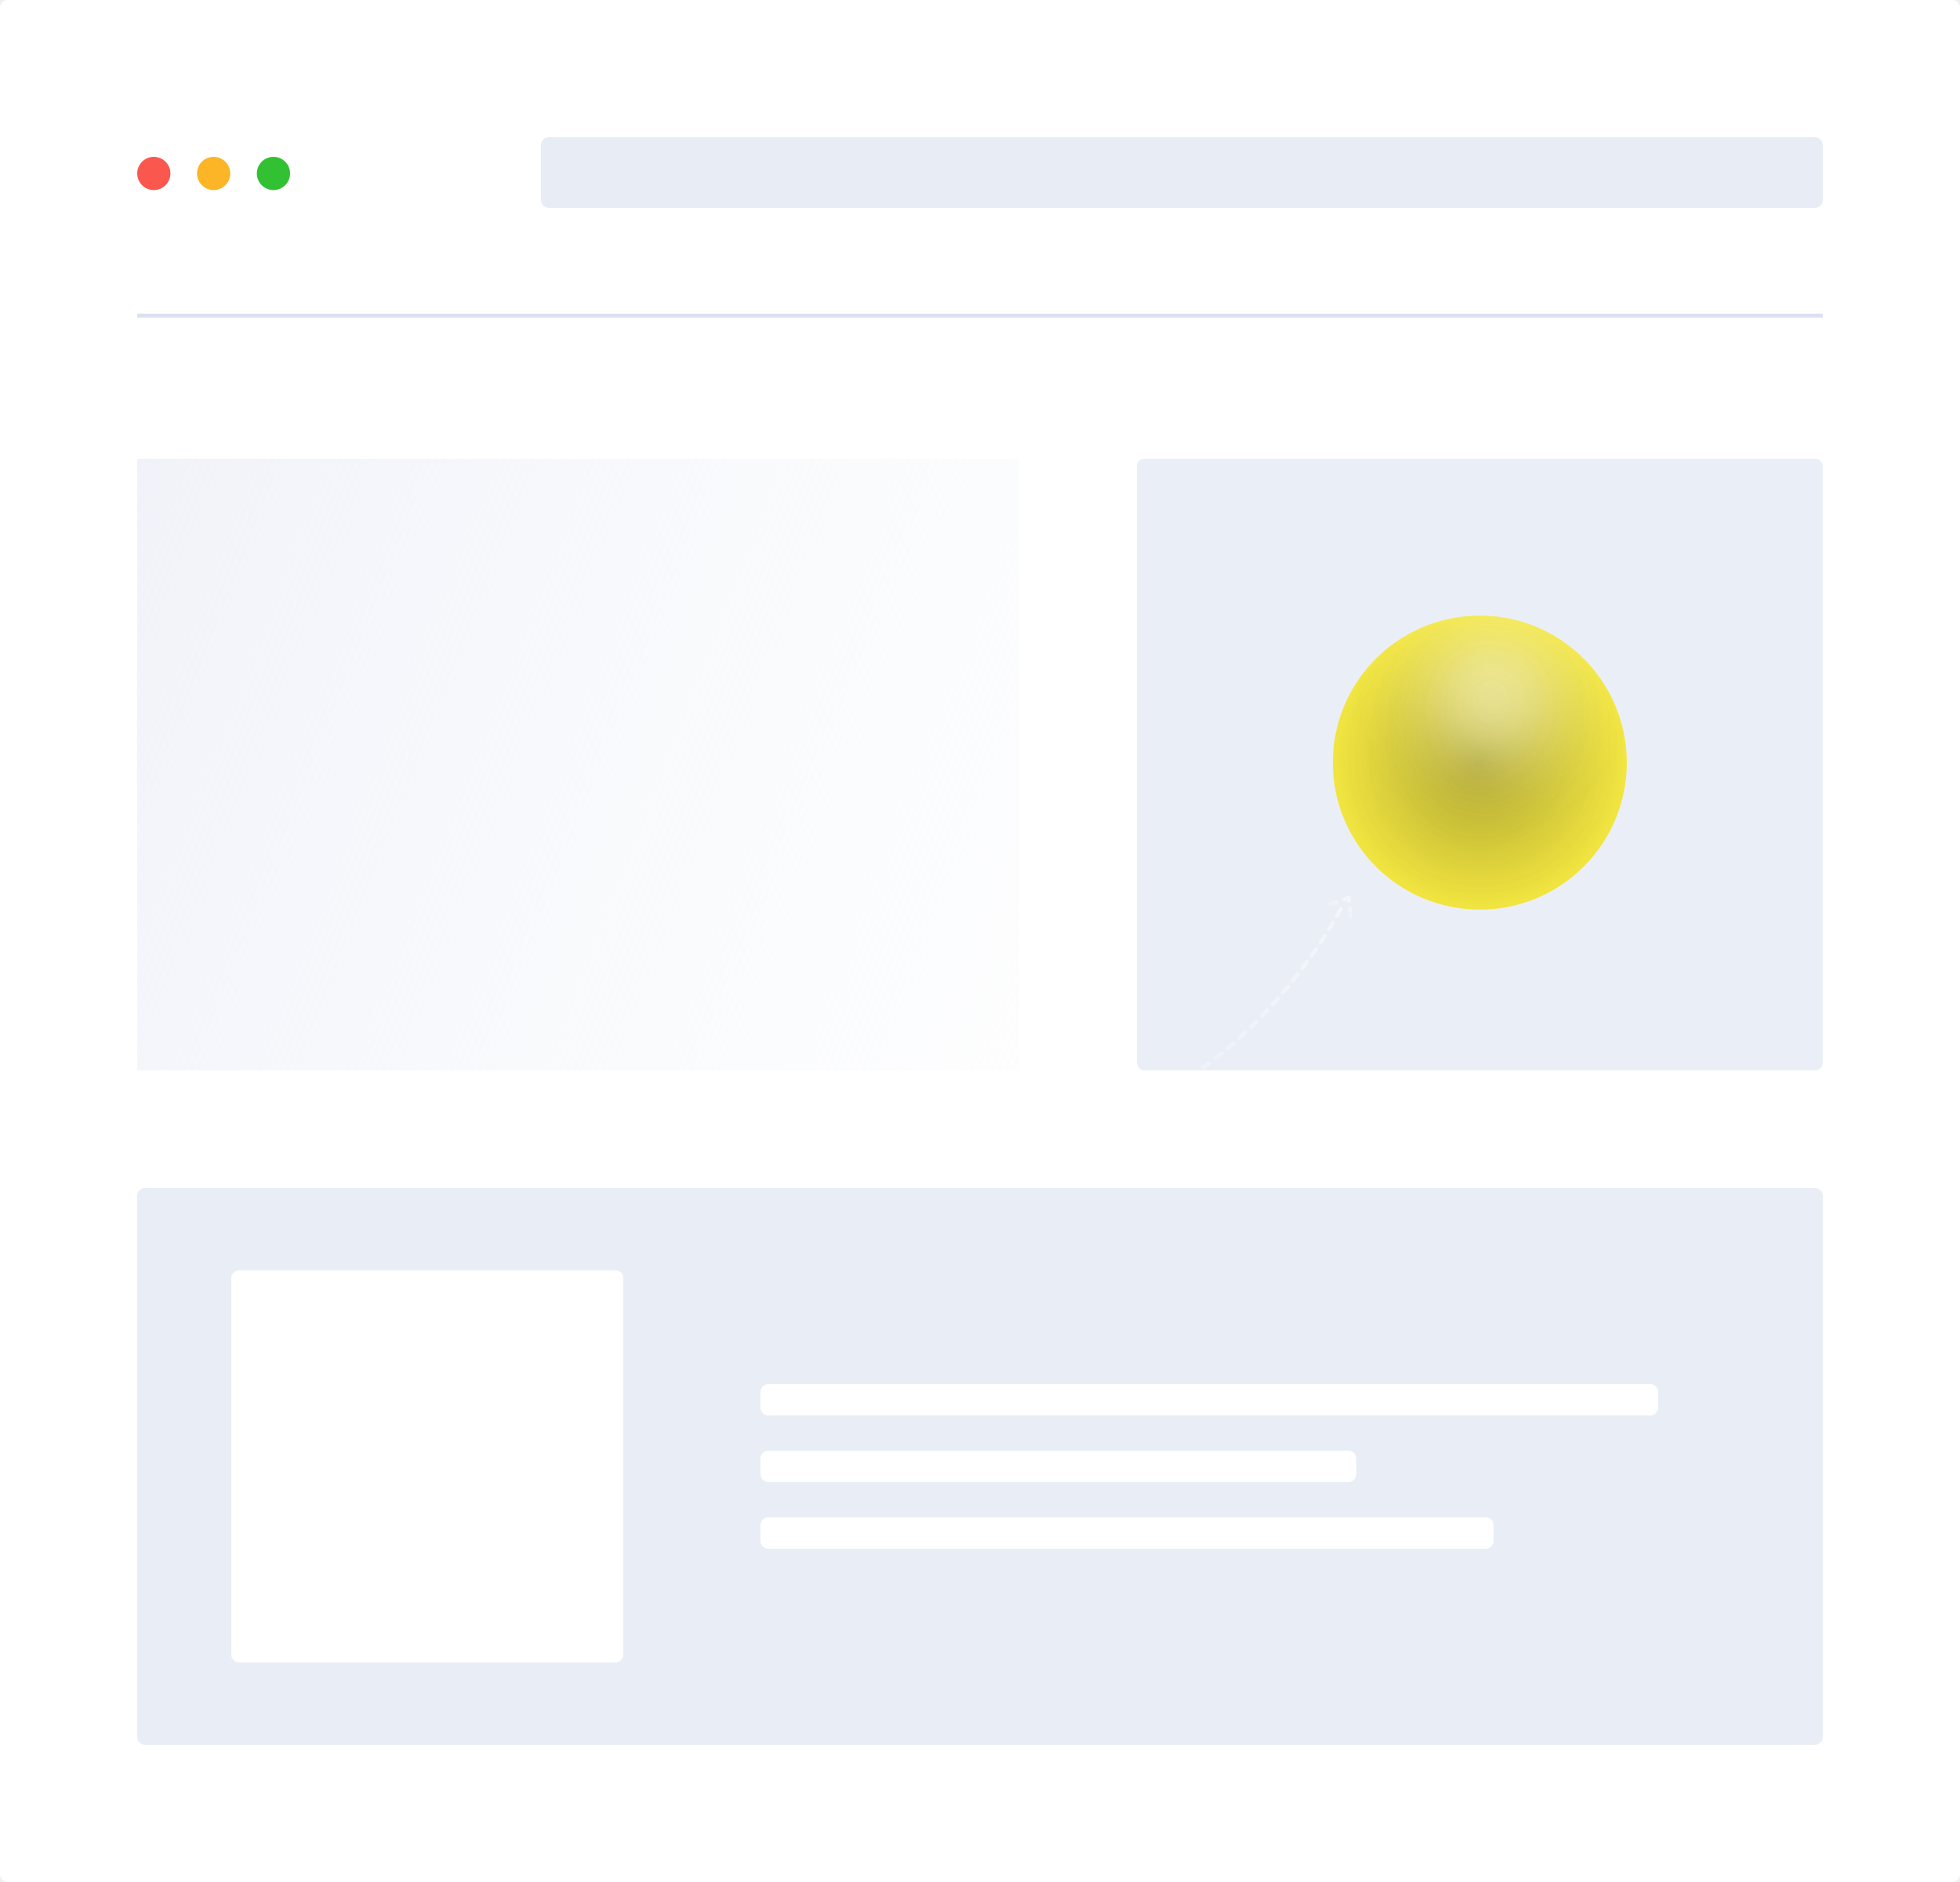
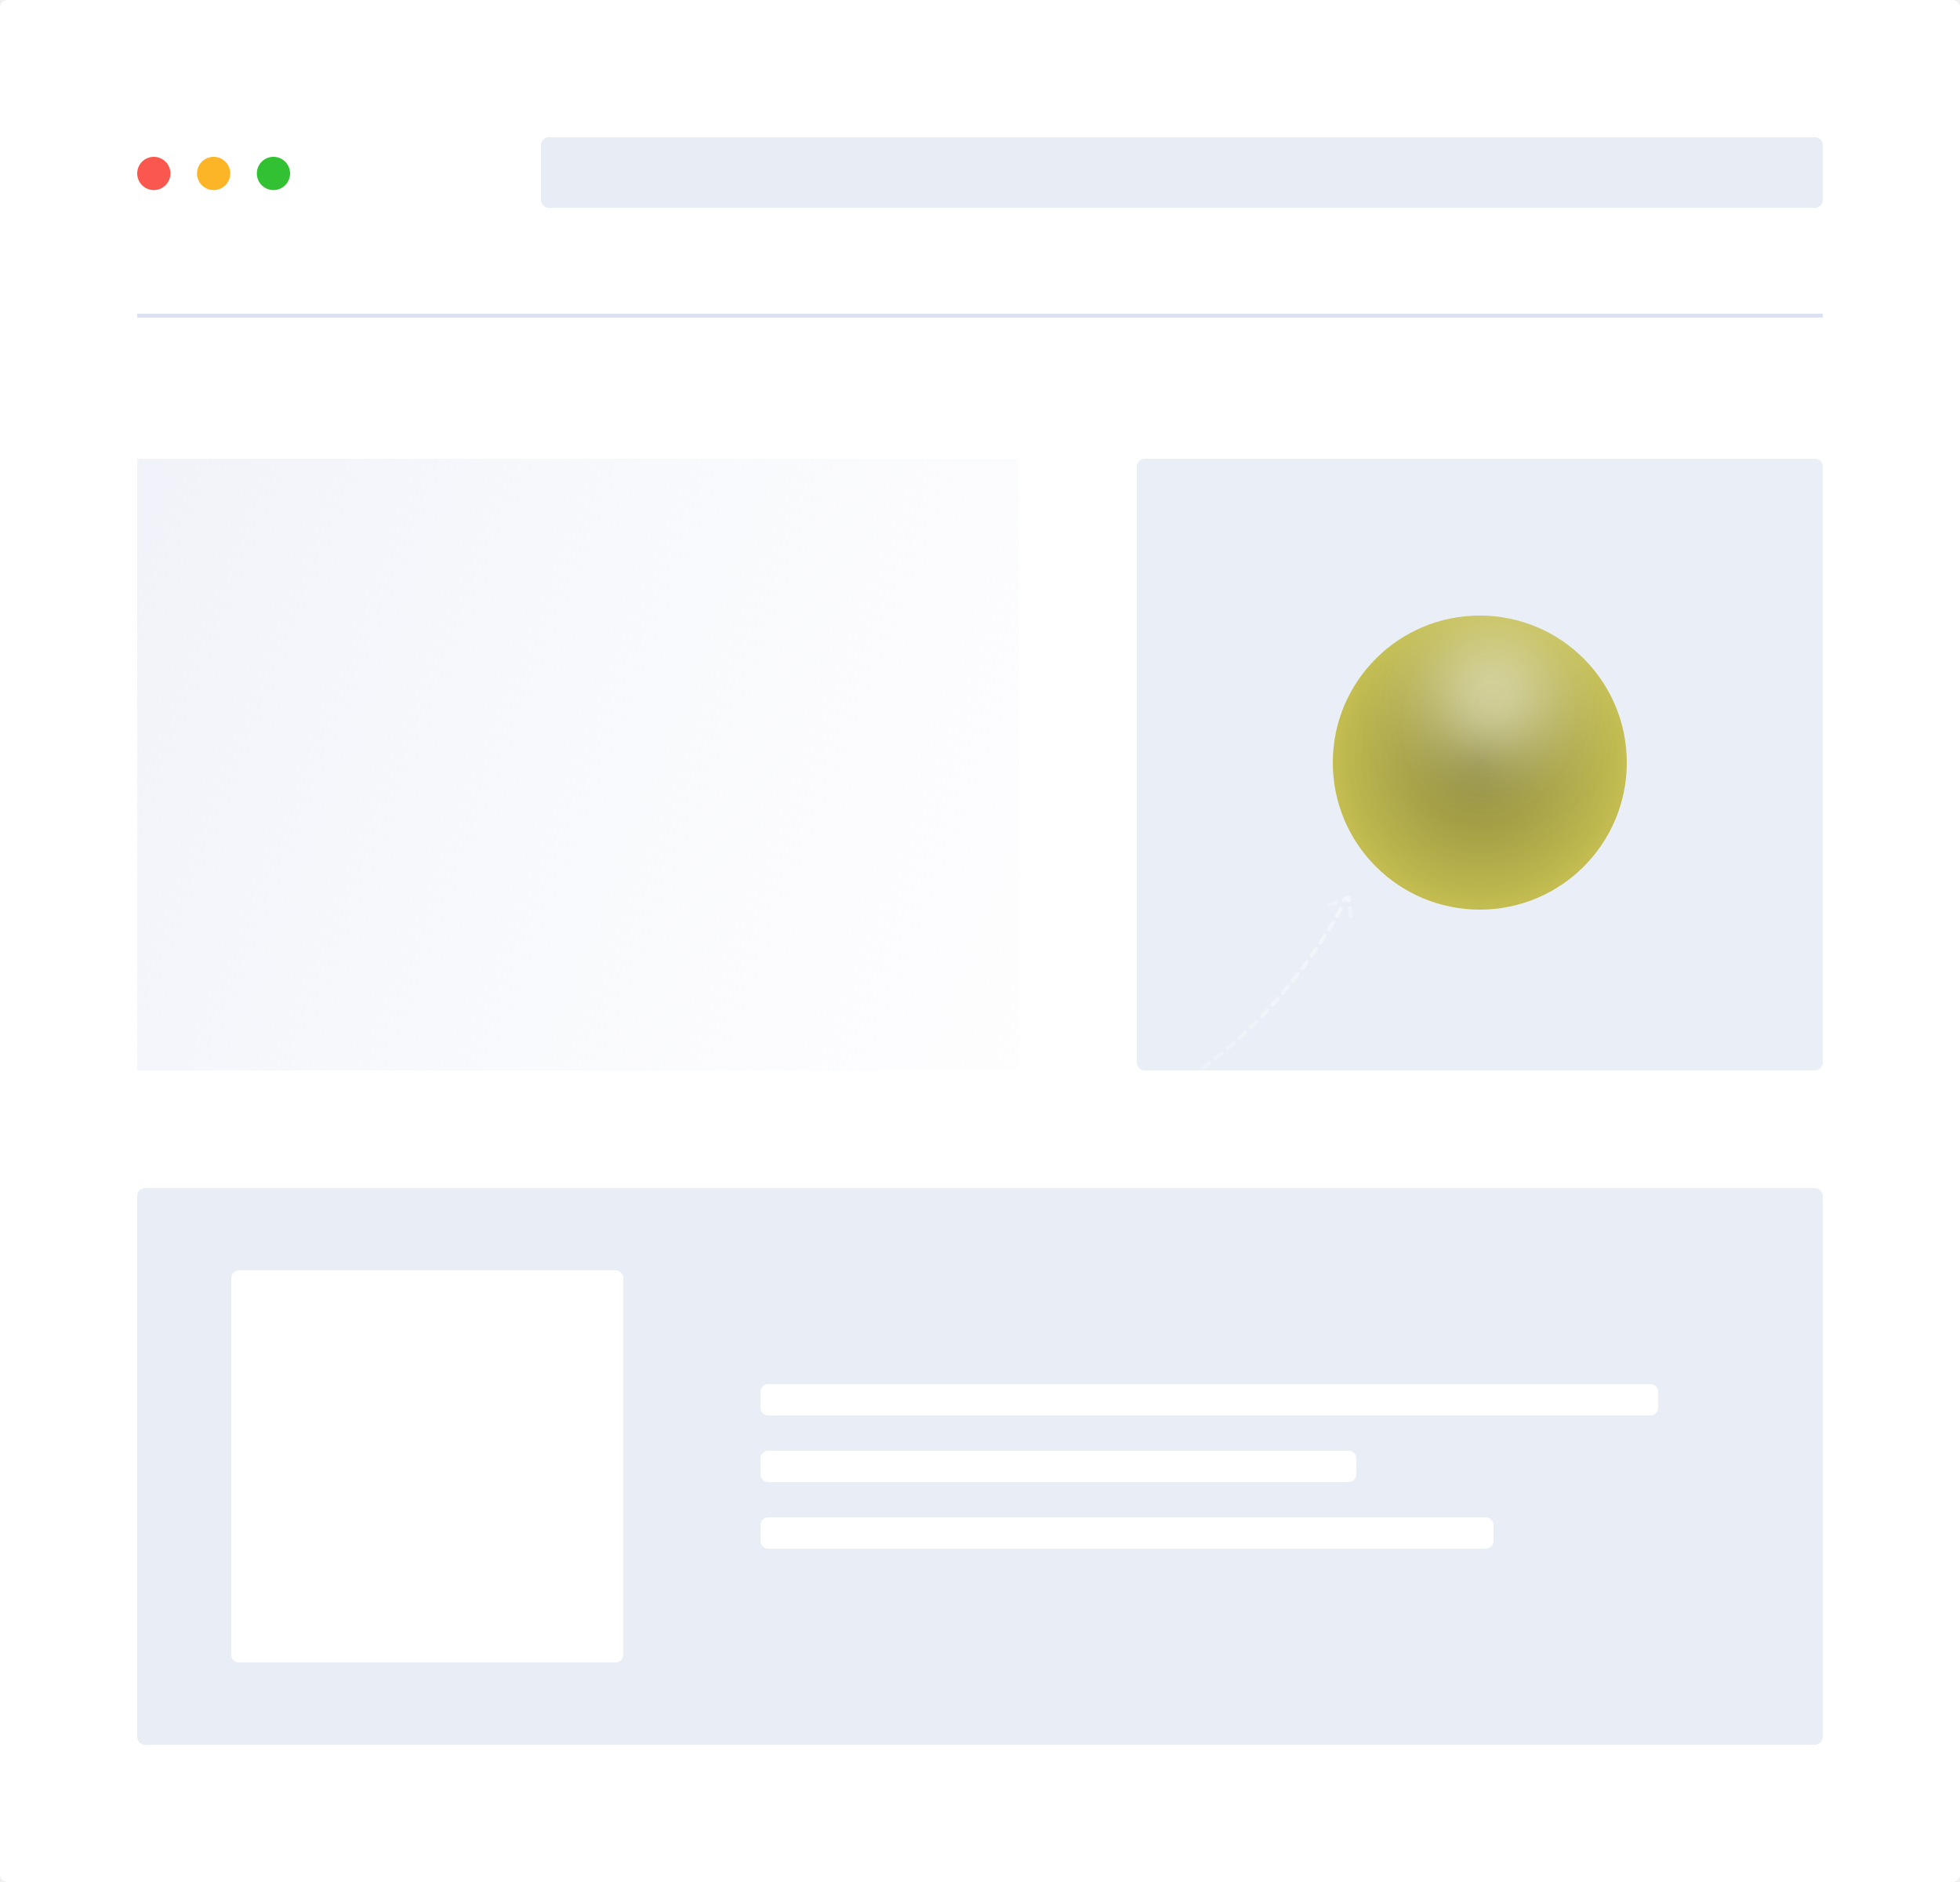
<svg xmlns="http://www.w3.org/2000/svg" width="500" height="480" viewBox="0 0 500 480" fill="none">
  <rect width="500" height="480" rx="2" fill="white" />
  <rect x="35" y="117" width="225" height="156" fill="url(#paint0_linear_1028_964)" />
  <line x1="35" y1="80.5" x2="465" y2="80.5" stroke="#DCE1F1" />
  <rect x="290" y="117" width="175" height="156" rx="2" fill="#EAEFF7" />
  <rect x="35" y="303" width="430" height="142" rx="2" fill="#E9EEF6" />
  <rect x="194" y="353" width="229" height="8" rx="2" fill="white" />
  <rect x="194" y="370" width="152" height="8" rx="2" fill="white" />
  <rect x="194" y="387" width="187" height="8" rx="2" fill="white" />
  <rect x="59" y="324" width="100" height="100" rx="2" fill="white" />
  <rect x="138" y="35" width="327" height="18" rx="2" fill="#E7ECF5" />
  <circle cx="39.239" cy="44.239" r="4.239" fill="#FA584E" />
  <circle cx="54.5" cy="44.239" r="4.239" fill="#FBB527" />
  <circle cx="69.761" cy="44.239" r="4.239" fill="#32C133" />
-   <circle opacity="0.8" cx="377.5" cy="194.5" r="37.5" fill="#FAE915" />
+   <circle opacity="0.8" cx="377.5" cy="194.5" r="37.5" fill="#beb52a" />
  <mask id="mask0_1028_964" style="mask-type:alpha" maskUnits="userSpaceOnUse" x="340" y="157" width="75" height="75">
-     <circle opacity="0.8" cx="377.5" cy="194.5" r="37.5" fill="#FAE915" />
+     <circle opacity="0.8" cx="377.5" cy="194.5" r="37.5" fill="#beb52a" />
  </mask>
  <g mask="url(#mask0_1028_964)">
    <circle opacity="0.8" cx="377.5" cy="194.5" r="37.5" fill="url(#paint1_radial_1028_964)" />
    <g opacity="0.8" filter="url(#filter0_f_1028_964)">
      <circle cx="380.809" cy="176.853" r="15.441" fill="white" />
    </g>
  </g>
  <path d="M342.034 231.847C324.964 262.749 277.939 313.186 226.394 267.718" stroke="url(#paint2_linear_1028_964)" stroke-linecap="round" stroke-linejoin="round" stroke-dasharray="2 2" />
  <path d="M339.077 230.867L343.973 228.971L344.562 233.656" stroke="url(#paint3_linear_1028_964)" stroke-linecap="round" stroke-linejoin="round" stroke-dasharray="2 2" />
  <defs>
    <filter id="filter0_f_1028_964" x="344.368" y="140.412" width="72.882" height="72.883" filterUnits="userSpaceOnUse" color-interpolation-filters="sRGB">
      <feFlood flood-opacity="0" result="BackgroundImageFix" />
      <feBlend mode="normal" in="SourceGraphic" in2="BackgroundImageFix" result="shape" />
      <feGaussianBlur stdDeviation="10.5" result="effect1_foregroundBlur_1028_964" />
    </filter>
    <linearGradient id="paint0_linear_1028_964" x1="434.5" y1="210" x2="48.223" y2="58.807" gradientUnits="userSpaceOnUse">
      <stop stop-color="white" stop-opacity="0" />
      <stop offset="1" stop-color="#F0F2F9" />
    </linearGradient>
    <radialGradient id="paint1_radial_1028_964" cx="0" cy="0" r="1" gradientUnits="userSpaceOnUse" gradientTransform="translate(377.5 194.5) rotate(90) scale(40.2574)">
      <stop stop-opacity="0.47" />
      <stop offset="1" stop-opacity="0" />
    </radialGradient>
    <linearGradient id="paint2_linear_1028_964" x1="358.554" y1="226.723" x2="242.956" y2="282.349" gradientUnits="userSpaceOnUse">
      <stop stop-color="white" stop-opacity="0.48" />
      <stop offset="1" stop-color="white" stop-opacity="0" />
    </linearGradient>
    <linearGradient id="paint3_linear_1028_964" x1="343.992" y1="228.548" x2="340.23" y2="234.571" gradientUnits="userSpaceOnUse">
      <stop stop-color="white" stop-opacity="0.48" />
      <stop offset="1" stop-color="white" stop-opacity="0" />
    </linearGradient>
  </defs>
</svg>
